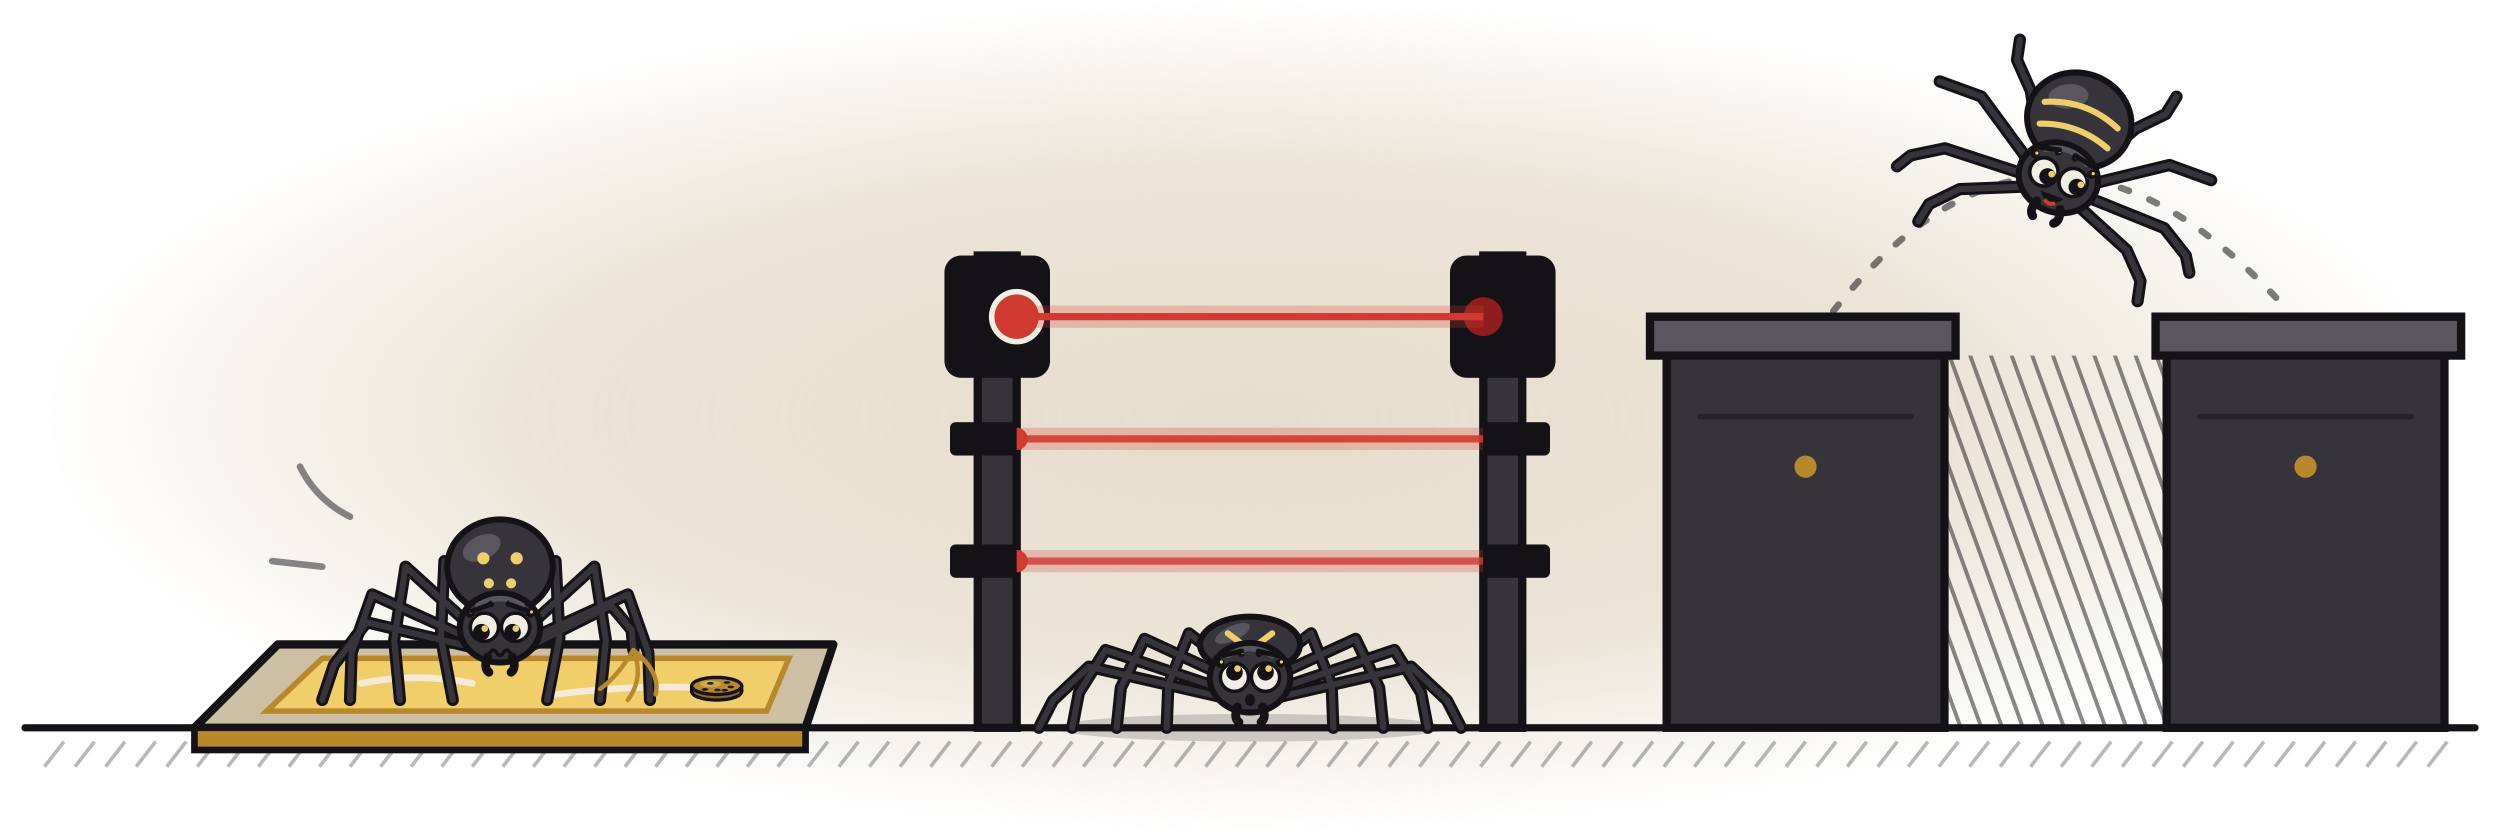
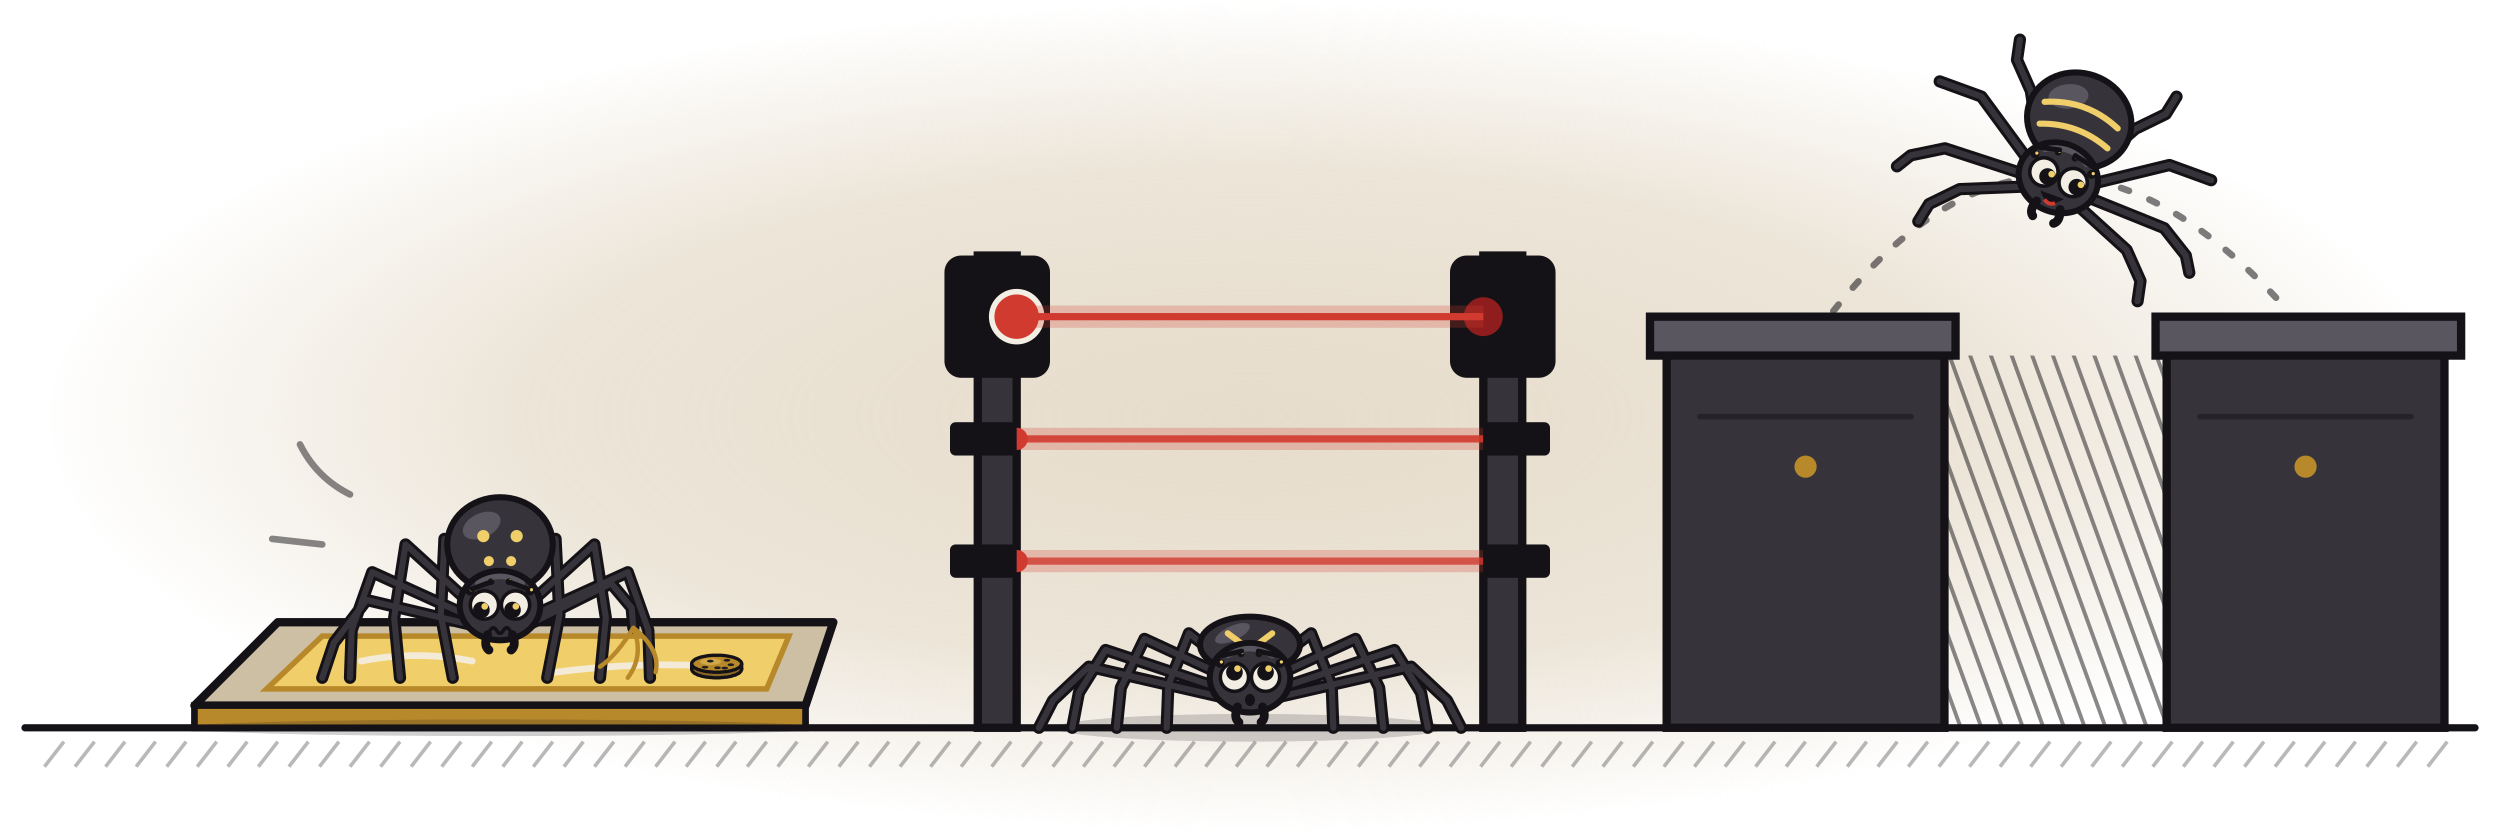
<svg xmlns="http://www.w3.org/2000/svg" viewBox="0 0 900 300" role="img" aria-label="Obstacles: a glue trap, a motion-sensor beam and a gap between counters">
  <defs>
    <radialGradient id="cob-glow" cx="50%" cy="50%" r="50%">
      <stop offset="0" stop-color="#e6dccb" />
      <stop offset=".6" stop-color="#e6dccb" stop-opacity=".75" />
      <stop offset="1" stop-color="#e6dccb" stop-opacity="0" />
    </radialGradient>
  </defs>
  <ellipse cx="450" cy="150" rx="432" ry="150" fill="url(#cob-glow)" />
  <path d="M9 262H891" stroke="#141216" stroke-width="2.6" stroke-linecap="round" />
  <path d="M23 267l-7 9M34 267l-7 9M45 267l-7 9M56 267l-7 9M67 267l-7 9M78 267l-7 9M89 267l-7 9M100 267l-7 9M111 267l-7 9M122 267l-7 9M133 267l-7 9M144 267l-7 9M155 267l-7 9M166 267l-7 9M177 267l-7 9M188 267l-7 9M199 267l-7 9M210 267l-7 9M221 267l-7 9M232 267l-7 9M243 267l-7 9M254 267l-7 9M265 267l-7 9M276 267l-7 9M287 267l-7 9M298 267l-7 9M309 267l-7 9M320 267l-7 9M331 267l-7 9M342 267l-7 9M353 267l-7 9M364 267l-7 9M375 267l-7 9M386 267l-7 9M397 267l-7 9M408 267l-7 9M419 267l-7 9M430 267l-7 9M441 267l-7 9M452 267l-7 9M463 267l-7 9M474 267l-7 9M485 267l-7 9M496 267l-7 9M507 267l-7 9M518 267l-7 9M529 267l-7 9M540 267l-7 9M551 267l-7 9M562 267l-7 9M573 267l-7 9M584 267l-7 9M595 267l-7 9M606 267l-7 9M617 267l-7 9M628 267l-7 9M639 267l-7 9M650 267l-7 9M661 267l-7 9M672 267l-7 9M683 267l-7 9M694 267l-7 9M705 267l-7 9M716 267l-7 9M727 267l-7 9M738 267l-7 9M749 267l-7 9M760 267l-7 9M771 267l-7 9M782 267l-7 9M793 267l-7 9M804 267l-7 9M815 267l-7 9M826 267l-7 9M837 267l-7 9M848 267l-7 9M859 267l-7 9M870 267l-7 9M881 267l-7 9" stroke="#141216" stroke-width="1.3" opacity=".3" />
-   <path d="M70 262L100 232H300L290 262Z" fill="#cdbfa4" stroke="#141216" stroke-width="3" stroke-linejoin="round" />
-   <path d="M96 256L116 237H284L276 256Z" fill="#f0cf6b" stroke="#b8892a" stroke-width="2" />
-   <path d="M130 246q20 -4 40 0M200 250q30 -4 60 -2" stroke="#f3eee4" stroke-width="2.4" fill="none" stroke-linecap="round" stroke-linejoin="round" opacity=".9" />
-   <path d="M70 262H290v8H70z" fill="#b8892a" stroke="#141216" stroke-width="2.4" />
+   <path d="M70 254L100 224H300L290 254Z" fill="#cdbfa4" stroke="#141216" stroke-width="3" stroke-linejoin="round" />
+   <path d="M96 248L116 229H284L276 248Z" fill="#f0cf6b" stroke="#b8892a" stroke-width="2" />
+   <path d="M130 238q20 -4 40 0M200 242q30 -4 60 -2" stroke="#f3eee4" stroke-width="2.4" fill="none" stroke-linecap="round" stroke-linejoin="round" opacity=".9" />
+   <path d="M70 254H290v8H70z" fill="#b8892a" stroke="#141216" stroke-width="2.4" />
+   <ellipse cx="180" cy="262" rx="116" ry="3" fill="#141216" opacity="0.2" />
  <g fill="#b8892a">
-     <path d="M267,248.9 267,249.1 266.9,249.3 266.8,249.5 266.7,249.7 266.5,249.9 266.3,250.1 266.1,250.3 265.8,250.5 265.5,250.6 265.1,250.8 264.8,251 264.4,251.1 263.9,251.2 263.5,251.4 263,251.5 262.5,251.6 262,251.7 261.4,251.8 260.9,251.8 260.3,251.9 259.8,251.9 259.2,252 258.6,252 258,252 257.4,252 256.8,252 256.2,251.9 255.7,251.9 255.1,251.8 254.6,251.8 254,251.7 253.5,251.6 253,251.5 252.5,251.4 252.1,251.2 251.6,251.1 251.2,251 250.9,250.8 250.5,250.6 250.2,250.5 249.9,250.3 249.7,250.1 249.5,249.9 249.3,249.7 249.2,249.5 249.1,249.3 249,249.1 249,248.9 249,248.7 249.1,248.5 249.2,248.3 249.3,248.1 249.5,248 249.7,247.8 249.9,247.6 250.2,247.4 250.5,247.2 250.9,247.1 251.2,246.9 251.6,246.8 252.1,246.6 252.5,246.5 253,246.4 253.5,246.3 254,246.2 254.6,246.1 255.1,246 255.7,246 256.2,245.9 256.8,245.9 257.4,245.9 258,245.9 258.6,245.9 259.2,245.9 259.8,245.9 260.3,246 260.9,246 261.4,246.1 262,246.2 262.5,246.3 263,246.4 263.5,246.5 263.9,246.6 264.4,246.8 264.8,246.9 265.1,247.1 265.5,247.2 265.8,247.4 266.1,247.6 266.3,247.8 266.5,248 266.7,248.1 266.8,248.3 266.9,248.5 267,248.7z" />
-     <rect x="249" y="246.9" width="18" height="2" />
+     <path d="M267,240.9 267,241.1 266.9,241.3 266.8,241.5 266.7,241.7 266.5,241.9 266.3,242.1 266.1,242.3 265.8,242.5 265.5,242.6 265.1,242.8 264.8,243 264.4,243.1 263.9,243.2 263.5,243.4 263,243.5 262.5,243.6 262,243.7 261.4,243.8 260.9,243.8 260.3,243.9 259.8,243.9 259.2,244 258.6,244 258,244 257.4,244 256.8,244 256.2,243.9 255.7,243.9 255.1,243.8 254.6,243.8 254,243.7 253.5,243.6 253,243.5 252.5,243.4 252.1,243.2 251.6,243.1 251.2,243 250.9,242.8 250.5,242.6 250.2,242.5 249.9,242.3 249.7,242.1 249.5,241.9 249.3,241.7 249.2,241.5 249.1,241.3 249,241.1 249,240.9 249,240.7 249.1,240.5 249.2,240.3 249.3,240.1 249.5,240 249.7,239.8 249.9,239.6 250.2,239.4 250.5,239.2 250.9,239.1 251.2,238.9 251.6,238.8 252.1,238.6 252.5,238.5 253,238.4 253.5,238.3 254,238.2 254.6,238.1 255.1,238 255.7,238 256.2,237.9 256.8,237.9 257.4,237.9 258,237.9 258.6,237.9 259.2,237.9 259.8,237.9 260.3,238 260.9,238 261.4,238.1 262,238.2 262.5,238.3 263,238.4 263.5,238.5 263.9,238.6 264.4,238.8 264.8,238.9 265.1,239.1 265.5,239.2 265.8,239.4 266.1,239.6 266.3,239.8 266.5,240 266.7,240.1 266.8,240.3 266.9,240.5 267,240.7z" />
+     <rect x="249" y="238.9" width="18" height="2" />
  </g>
  <g fill="#141216" opacity=".28">
-     <path d="M267,248.9 267,249.1 266.9,249.3 266.8,249.5 266.7,249.7 266.5,249.9 266.3,250.1 266.1,250.3 265.8,250.5 265.5,250.6 265.1,250.8 264.8,251 264.4,251.1 263.9,251.2 263.5,251.4 263,251.5 262.5,251.6 262,251.7 261.4,251.8 260.9,251.8 260.3,251.9 259.8,251.9 259.2,252 258.6,252 258,252 257.4,252 256.8,252 256.2,251.9 255.7,251.9 255.1,251.8 254.6,251.8 254,251.7 253.5,251.6 253,251.5 252.5,251.4 252.1,251.2 251.6,251.1 251.2,251 250.9,250.8 250.5,250.6 250.2,250.5 249.9,250.3 249.7,250.1 249.5,249.9 249.3,249.7 249.2,249.5 249.1,249.3 249,249.1 249,248.9 249,248.7 249.1,248.5 249.2,248.3 249.3,248.1 249.5,248 249.7,247.8 249.9,247.6 250.2,247.4 250.5,247.2 250.9,247.1 251.2,246.9 251.6,246.8 252.1,246.6 252.5,246.5 253,246.4 253.5,246.3 254,246.2 254.6,246.1 255.1,246 255.7,246 256.2,245.9 256.8,245.9 257.4,245.9 258,245.9 258.6,245.9 259.2,245.9 259.8,245.9 260.3,246 260.9,246 261.4,246.1 262,246.2 262.5,246.3 263,246.4 263.5,246.5 263.9,246.6 264.4,246.8 264.8,246.9 265.1,247.1 265.5,247.2 265.8,247.4 266.1,247.6 266.3,247.8 266.5,248 266.7,248.1 266.8,248.3 266.9,248.5 267,248.7z" />
-     <rect x="249" y="246.9" width="18" height="2" />
+     <path d="M267,240.9 267,241.1 266.9,241.3 266.8,241.5 266.7,241.7 266.5,241.9 266.3,242.1 266.1,242.3 265.8,242.5 265.5,242.6 265.1,242.8 264.8,243 264.4,243.1 263.9,243.2 263.5,243.4 263,243.5 262.5,243.6 262,243.7 261.4,243.8 260.9,243.8 260.3,243.9 259.8,243.9 259.2,244 258.6,244 258,244 257.4,244 256.8,244 256.2,243.9 255.7,243.9 255.1,243.8 254.6,243.8 254,243.7 253.5,243.6 253,243.5 252.5,243.4 252.1,243.2 251.6,243.1 251.2,243 250.9,242.8 250.5,242.6 250.2,242.5 249.9,242.3 249.7,242.1 249.5,241.9 249.3,241.7 249.2,241.5 249.1,241.3 249,241.1 249,240.9 249,240.7 249.1,240.5 249.2,240.3 249.3,240.1 249.5,240 249.7,239.8 249.9,239.6 250.2,239.4 250.5,239.2 250.9,239.1 251.2,238.9 251.6,238.8 252.1,238.6 252.5,238.5 253,238.4 253.5,238.3 254,238.2 254.6,238.1 255.1,238 255.7,238 256.2,237.9 256.8,237.9 257.4,237.9 258,237.9 258.6,237.9 259.2,237.9 259.8,237.9 260.3,238 260.9,238 261.4,238.1 262,238.2 262.5,238.3 263,238.4 263.5,238.5 263.9,238.6 264.4,238.8 264.8,238.9 265.1,239.1 265.5,239.2 265.8,239.4 266.1,239.6 266.3,239.8 266.5,240 266.7,240.1 266.8,240.3 266.9,240.5 267,240.7z" />
+     <rect x="249" y="238.9" width="18" height="2" />
  </g>
-   <path d="M267,248.9 267,249.1 266.9,249.3 266.8,249.5 266.7,249.7 266.5,249.9 266.3,250.1 266.1,250.3 265.8,250.5 265.5,250.6 265.1,250.8 264.8,251 264.4,251.1 263.9,251.2 263.5,251.4 263,251.5 262.5,251.6 262,251.7 261.4,251.8 260.9,251.8 260.3,251.9 259.8,251.9 259.2,252 258.6,252 258,252 257.4,252 256.8,252 256.2,251.9 255.7,251.9 255.1,251.8 254.6,251.8 254,251.7 253.5,251.6 253,251.5 252.5,251.4 252.1,251.2 251.6,251.1 251.2,251 250.9,250.8 250.5,250.6 250.2,250.5 249.9,250.3 249.7,250.1 249.5,249.9 249.3,249.7 249.2,249.5 249.1,249.3 249,249.1 249,248.9 249,248.7 249.1,248.5 249.2,248.3 249.3,248.1 249.5,248 249.7,247.8 249.9,247.6 250.2,247.4 250.5,247.2 250.9,247.1 251.2,246.9 251.6,246.8 252.1,246.6 252.5,246.5 253,246.4 253.5,246.3 254,246.2 254.6,246.1 255.1,246 255.7,246 256.2,245.9 256.8,245.9 257.4,245.9 258,245.9 258.6,245.9 259.2,245.9 259.8,245.9 260.3,246 260.9,246 261.4,246.1 262,246.2 262.5,246.3 263,246.4 263.5,246.5 263.9,246.6 264.4,246.8 264.8,246.9 265.1,247.1 265.5,247.2 265.8,247.4 266.1,247.6 266.3,247.8 266.5,248 266.7,248.1 266.8,248.3 266.9,248.5 267,248.7z" fill="none" stroke="#141216" stroke-width="1.2" />
-   <path d="M249 246.9v2M267 246.9v2" stroke="#141216" stroke-width="1.2" />
-   <path d="M267,246.9 267,247.1 266.9,247.3 266.8,247.5 266.7,247.7 266.5,247.9 266.3,248.1 266.1,248.3 265.8,248.5 265.5,248.6 265.1,248.8 264.8,249 264.4,249.1 263.9,249.2 263.5,249.4 263,249.5 262.5,249.6 262,249.7 261.4,249.8 260.9,249.8 260.3,249.9 259.8,249.9 259.2,250 258.6,250 258,250 257.4,250 256.8,250 256.2,249.9 255.7,249.9 255.1,249.8 254.6,249.8 254,249.7 253.5,249.6 253,249.5 252.5,249.4 252.1,249.2 251.6,249.1 251.2,249 250.9,248.8 250.5,248.6 250.2,248.5 249.9,248.3 249.7,248.1 249.5,247.9 249.3,247.7 249.2,247.5 249.1,247.3 249,247.1 249,246.9 249,246.7 249.1,246.5 249.2,246.3 249.3,246.1 249.5,246 249.7,245.8 249.9,245.6 250.2,245.4 250.5,245.2 250.9,245.1 251.2,244.9 251.6,244.8 252.1,244.6 252.5,244.5 253,244.4 253.5,244.3 254,244.2 254.6,244.1 255.1,244 255.7,244 256.2,243.9 256.8,243.9 257.4,243.9 258,243.9 258.6,243.9 259.2,243.9 259.8,243.9 260.3,244 260.9,244 261.4,244.1 262,244.2 262.5,244.3 263,244.4 263.5,244.5 263.9,244.6 264.4,244.8 264.8,244.9 265.1,245.1 265.5,245.2 265.8,245.4 266.1,245.6 266.3,245.8 266.5,246 266.7,246.1 266.8,246.3 266.9,246.5 267,246.7z" fill="#b8892a" stroke="#141216" stroke-width="1.2" stroke-linejoin="round" />
-   <ellipse cx="255.8" cy="246.2" rx="3.8" ry="1.2" fill="#f0cf6b" opacity=".45" />
-   <ellipse cx="258.3" cy="248.4" rx="1.2" ry="0.5" fill="#1f1d22" />
-   <ellipse cx="261.7" cy="245.7" rx="1.2" ry="0.5" fill="#1f1d22" />
-   <ellipse cx="253.8" cy="248.2" rx="1.2" ry="0.5" fill="#1f1d22" />
-   <ellipse cx="255.7" cy="246" rx="1.2" ry="0.5" fill="#1f1d22" />
-   <ellipse cx="263.1" cy="247.3" rx="1.2" ry="0.5" fill="#1f1d22" />
-   <ellipse cx="260.9" cy="248.5" rx="1.2" ry="0.5" fill="#1f1d22" />
-   <g transform="translate(180 226)">
+   <path d="M267,240.9 267,241.1 266.9,241.3 266.8,241.5 266.7,241.7 266.5,241.9 266.3,242.1 266.1,242.3 265.8,242.5 265.5,242.6 265.1,242.8 264.8,243 264.4,243.1 263.9,243.2 263.5,243.4 263,243.5 262.5,243.6 262,243.7 261.4,243.8 260.9,243.8 260.3,243.9 259.8,243.9 259.2,244 258.6,244 258,244 257.4,244 256.8,244 256.2,243.9 255.7,243.9 255.1,243.8 254.6,243.8 254,243.7 253.5,243.6 253,243.5 252.5,243.4 252.1,243.2 251.6,243.1 251.2,243 250.9,242.8 250.5,242.6 250.2,242.5 249.9,242.3 249.7,242.1 249.5,241.9 249.3,241.7 249.2,241.5 249.1,241.3 249,241.1 249,240.9 249,240.7 249.1,240.5 249.2,240.3 249.3,240.1 249.5,240 249.7,239.8 249.9,239.6 250.2,239.4 250.5,239.2 250.9,239.1 251.2,238.9 251.6,238.8 252.1,238.6 252.5,238.5 253,238.4 253.5,238.3 254,238.2 254.6,238.1 255.1,238 255.7,238 256.2,237.9 256.8,237.9 257.4,237.9 258,237.9 258.6,237.9 259.2,237.9 259.8,237.9 260.3,238 260.9,238 261.4,238.1 262,238.2 262.5,238.3 263,238.4 263.5,238.5 263.9,238.6 264.4,238.8 264.8,238.9 265.1,239.1 265.5,239.2 265.8,239.4 266.1,239.6 266.3,239.8 266.5,240 266.7,240.1 266.8,240.3 266.9,240.5 267,240.7z" fill="none" stroke="#141216" stroke-width="1.2" />
+   <path d="M249 238.9v2M267 238.9v2" stroke="#141216" stroke-width="1.2" />
+   <path d="M267,238.9 267,239.1 266.9,239.3 266.8,239.5 266.7,239.7 266.5,239.9 266.3,240.1 266.1,240.3 265.8,240.5 265.5,240.6 265.1,240.8 264.8,241 264.4,241.1 263.9,241.2 263.5,241.4 263,241.5 262.5,241.6 262,241.7 261.4,241.8 260.9,241.8 260.3,241.9 259.8,241.9 259.2,242 258.6,242 258,242 257.4,242 256.8,242 256.2,241.9 255.7,241.9 255.1,241.8 254.6,241.8 254,241.7 253.5,241.6 253,241.5 252.5,241.4 252.1,241.2 251.6,241.1 251.2,241 250.9,240.8 250.5,240.6 250.2,240.5 249.9,240.3 249.7,240.1 249.5,239.9 249.3,239.7 249.2,239.5 249.1,239.3 249,239.1 249,238.9 249,238.7 249.1,238.5 249.2,238.3 249.3,238.1 249.5,238 249.7,237.8 249.9,237.6 250.2,237.4 250.5,237.2 250.9,237.1 251.2,236.9 251.6,236.8 252.1,236.6 252.5,236.5 253,236.4 253.5,236.3 254,236.2 254.6,236.1 255.1,236 255.7,236 256.2,235.9 256.8,235.9 257.4,235.9 258,235.9 258.6,235.9 259.2,235.9 259.8,235.9 260.3,236 260.9,236 261.4,236.1 262,236.2 262.5,236.3 263,236.4 263.5,236.5 263.9,236.6 264.4,236.8 264.8,236.9 265.1,237.1 265.5,237.2 265.8,237.4 266.1,237.6 266.3,237.8 266.5,238 266.7,238.1 266.8,238.3 266.9,238.5 267,238.7z" fill="#b8892a" stroke="#141216" stroke-width="1.2" stroke-linejoin="round" />
+   <ellipse cx="255.8" cy="238.2" rx="3.8" ry="1.2" fill="#f0cf6b" opacity=".45" />
+   <ellipse cx="258.3" cy="240.4" rx="1.2" ry="0.5" fill="#1f1d22" />
+   <ellipse cx="261.7" cy="237.7" rx="1.2" ry="0.5" fill="#1f1d22" />
+   <ellipse cx="253.8" cy="240.2" rx="1.2" ry="0.5" fill="#1f1d22" />
+   <ellipse cx="255.7" cy="238" rx="1.2" ry="0.5" fill="#1f1d22" />
+   <ellipse cx="263.1" cy="239.3" rx="1.2" ry="0.5" fill="#1f1d22" />
+   <ellipse cx="260.9" cy="240.5" rx="1.2" ry="0.5" fill="#1f1d22" />
+   <g transform="translate(180 218)">
    <path d="M9 -6L20 -24L21.4 3.5L17 26M12 -2L34 -22L38.1 4.4L36 26M13 3L46 -12L53.4 8.9L54 26M10 7L40 -8L47.4 0.8L48 8M-9 -6L-20 -24L-21.3 3.5L-17 26M-12 -2L-34 -22L-38.1 4.4L-36 26M-13 3L-46 -12L-53.4 8.9L-54 26M-10 7L-48 -2L-59.8 13.4L-64 26" stroke="#141216" stroke-width="4.4" fill="none" stroke-linecap="round" stroke-linejoin="round" />
    <path d="M9 -6L20 -24L21.4 3.5L17 26M12 -2L34 -22L38.1 4.4L36 26M13 3L46 -12L53.4 8.9L54 26M10 7L40 -8L47.4 0.8L48 8M-9 -6L-20 -24L-21.3 3.5L-17 26M-12 -2L-34 -22L-38.1 4.4L-36 26M-13 3L-46 -12L-53.4 8.9L-54 26M-10 7L-48 -2L-59.8 13.4L-64 26" stroke="#36343a" stroke-width="2.2" fill="none" stroke-linecap="round" stroke-linejoin="round" />
    <ellipse cx="0" cy="-22" rx="19" ry="17" fill="#36343a" stroke="#141216" stroke-width="2.2" />
    <ellipse cx="-6.6" cy="-28.8" rx="7.2" ry="4.4" fill="#5a5660" transform="rotate(-25 -6.6 -28.8)" />
    <g fill="#f0cf6b">
      <circle cx="-6" cy="-25" r="2.2" />
      <circle cx="6" cy="-25" r="2.2" />
      <circle cx="-4" cy="-16" r="1.8" />
      <circle cx="4" cy="-16" r="1.8" />
    </g>
    <ellipse cx="0" cy="0" rx="14.5" ry="12.5" fill="#36343a" stroke="#141216" stroke-width="2.2" />
    <path d="M-8 -8q8 -5 16 0" stroke="#5a5660" stroke-width="2" fill="none" stroke-linecap="round" />
    <path d="M-4.5 10.5q-1.5 4 0.5 5.5M4.5 10.5q1.5 4 -0.5 5.5" stroke="#141216" stroke-width="3.2" fill="none" stroke-linecap="round" />
    <circle cx="-10.8" cy="-5.2" r="1.6" fill="#141216" />
    <circle cx="-10.3" cy="-5.7" r="0.6" fill="#f0cf6b" />
    <circle cx="10.8" cy="-5.2" r="1.6" fill="#141216" />
    <circle cx="11.3" cy="-5.7" r="0.6" fill="#f0cf6b" />
    <circle cx="-3.2" cy="-8.6" r="1.2" fill="#141216" />
    <circle cx="-2.8" cy="-9" r="0.5" fill="#f0cf6b" />
    <circle cx="3.2" cy="-8.6" r="1.2" fill="#141216" />
    <circle cx="3.6" cy="-9" r="0.5" fill="#f0cf6b" />
    <circle cx="-5.6" cy="-0.2" r="5.1" fill="#f3eee4" stroke="#141216" stroke-width="1.3" />
    <circle cx="-6.7" cy="1.6" r="3" fill="#141216" />
    <circle cx="-5.5" cy="0.3" r="1.2" fill="#f0cf6b" />
    <circle cx="5.6" cy="-0.2" r="5.1" fill="#f3eee4" stroke="#141216" stroke-width="1.3" />
    <circle cx="4.5" cy="1.6" r="3" fill="#141216" />
    <circle cx="5.7" cy="0.3" r="1.2" fill="#f0cf6b" />
    <path d="M-10 -6l7 -2.6M10 -6l-7 -2.6" stroke="#141216" stroke-width="1.8" stroke-linecap="round" />
    <path d="M-3.6 9q1.2-2 2.4 0t2.4 0 2.4 0" stroke="#141216" stroke-width="1.3" fill="none" stroke-linecap="round" />
  </g>
-   <path d="M228 234q4 10 -2 18M228 234q10 8 8 16M228 234q-6 10 -12 14" stroke="#b8892a" stroke-width="1.6" fill="none" stroke-linecap="round" stroke-linejoin="round" />
-   <path d="M126 186q-12 -6 -18 -18M116 204l-18 -2" stroke="#141216" stroke-width="2.4" fill="none" stroke-linecap="round" stroke-linejoin="round" opacity=".5" />
+   <path d="M228 226q4 10 -2 18M228 226q10 8 8 16M228 226q-6 10 -12 14" stroke="#b8892a" stroke-width="1.6" fill="none" stroke-linecap="round" stroke-linejoin="round" />
+   <path d="M126 178q-12 -6 -18 -18M116 196l-18 -2" stroke="#141216" stroke-width="2.4" fill="none" stroke-linecap="round" stroke-linejoin="round" opacity=".5" />
  <rect x="352" y="92" width="14" height="170" fill="#36343a" stroke="#141216" stroke-width="3" />
  <rect x="534" y="92" width="14" height="170" fill="#36343a" stroke="#141216" stroke-width="3" />
  <rect x="340" y="92" width="38" height="44" rx="6" fill="#141216" />
  <circle cx="366" cy="114" r="9" fill="#d13a2f" stroke="#f3eee4" stroke-width="2" />
  <rect x="522" y="92" width="38" height="44" rx="6" fill="#141216" />
  <circle cx="534" cy="114" r="7" fill="#8f1d1d" />
  <path d="M366 114H534" stroke="#d13a2f" stroke-width="8" opacity=".25" />
  <path d="M366 114H534" stroke="#d13a2f" stroke-width="2.6" opacity="1" />
  <circle cx="366" cy="114" r="4" fill="#d13a2f" />
  <path d="M366 158H534" stroke="#d13a2f" stroke-width="8" opacity=".25" />
  <path d="M366 158H534" stroke="#d13a2f" stroke-width="2.6" opacity="0.9" />
  <circle cx="366" cy="158" r="4" fill="#d13a2f" />
  <path d="M366 202H534" stroke="#d13a2f" stroke-width="8" opacity=".25" />
  <path d="M366 202H534" stroke="#d13a2f" stroke-width="2.6" opacity="0.8" />
  <circle cx="366" cy="202" r="4" fill="#d13a2f" />
  <rect x="342" y="152" width="24" height="12" rx="2" fill="#141216" />
  <rect x="342" y="196" width="24" height="12" rx="2" fill="#141216" />
  <rect x="534" y="152" width="24" height="12" rx="2" fill="#141216" />
  <rect x="534" y="196" width="24" height="12" rx="2" fill="#141216" />
  <ellipse cx="450" cy="262" rx="70" ry="5" fill="#141216" opacity="0.18" />
  <g transform="translate(450 244)">
    <path d="M9 -6L22 -16L29.4 2.7L30 18M12 -2L38 -14L46.5 3.6L48 18M13 3L52 -10L61.6 5.4L64 18M10 7L58 -4L70.9 8.1L76 18M-9 -6L-22 -16L-29.4 2.7L-30 18M-12 -2L-38 -14L-46.5 3.6L-48 18M-13 3L-52 -10L-61.6 5.4L-64 18M-10 7L-58 -4L-70.9 8.1L-76 18" stroke="#141216" stroke-width="4.4" fill="none" stroke-linecap="round" stroke-linejoin="round" />
    <path d="M9 -6L22 -16L29.4 2.7L30 18M12 -2L38 -14L46.5 3.6L48 18M13 3L52 -10L61.6 5.4L64 18M10 7L58 -4L70.9 8.1L76 18M-9 -6L-22 -16L-29.4 2.7L-30 18M-12 -2L-38 -14L-46.5 3.6L-48 18M-13 3L-52 -10L-61.6 5.4L-64 18M-10 7L-58 -4L-70.9 8.1L-76 18" stroke="#36343a" stroke-width="2.2" fill="none" stroke-linecap="round" stroke-linejoin="round" />
    <ellipse cx="0" cy="-12" rx="18" ry="10" fill="#36343a" stroke="#141216" stroke-width="2.2" />
    <ellipse cx="-6.3" cy="-16" rx="6.8" ry="2.6" fill="#5a5660" transform="rotate(-25 -6.3 -16)" />
    <path d="M-8 -16l8 6 8-6M-6 -8l6 5 6-5" stroke="#f0cf6b" stroke-width="2.2" fill="none" stroke-linecap="round" stroke-linejoin="round" />
    <ellipse cx="0" cy="0" rx="14.5" ry="12.5" fill="#36343a" stroke="#141216" stroke-width="2.2" />
    <path d="M-8 -8q8 -5 16 0" stroke="#5a5660" stroke-width="2" fill="none" stroke-linecap="round" />
    <path d="M-4.5 10.5q-1.5 4 0.5 5.5M4.5 10.5q1.5 4 -0.5 5.5" stroke="#141216" stroke-width="3.2" fill="none" stroke-linecap="round" />
    <circle cx="-10.8" cy="-5.2" r="1.6" fill="#141216" />
    <circle cx="-10.3" cy="-5.7" r="0.6" fill="#f0cf6b" />
    <circle cx="10.8" cy="-5.2" r="1.6" fill="#141216" />
    <circle cx="11.3" cy="-5.7" r="0.6" fill="#f0cf6b" />
    <circle cx="-3.2" cy="-8.6" r="1.2" fill="#141216" />
    <circle cx="-2.8" cy="-9" r="0.5" fill="#f0cf6b" />
    <circle cx="3.2" cy="-8.6" r="1.2" fill="#141216" />
    <circle cx="3.6" cy="-9" r="0.5" fill="#f0cf6b" />
    <circle cx="-5.6" cy="-0.2" r="5.1" fill="#f3eee4" stroke="#141216" stroke-width="1.3" />
    <circle cx="-5.6" cy="-2" r="3" fill="#141216" />
    <circle cx="-4.5" cy="-3.3" r="1.2" fill="#f0cf6b" />
    <circle cx="5.6" cy="-0.2" r="5.1" fill="#f3eee4" stroke="#141216" stroke-width="1.3" />
    <circle cx="5.6" cy="-2" r="3" fill="#141216" />
    <circle cx="6.7" cy="-3.3" r="1.2" fill="#f0cf6b" />
    <path d="M-10 -8l7 -1.6M10 -8l-7 -1.6" stroke="#141216" stroke-width="1.8" stroke-linecap="round" />
    <ellipse cx="0" cy="8" rx="1.8" ry="2.2" fill="#141216" />
  </g>
  <rect x="600" y="124" width="100" height="138" fill="#36343a" stroke="#141216" stroke-width="3" />
  <rect x="780" y="124" width="100" height="138" fill="#36343a" stroke="#141216" stroke-width="3" />
  <rect x="594" y="114" width="110" height="14" fill="#5a5660" stroke="#141216" stroke-width="3" />
  <rect x="776" y="114" width="110" height="14" fill="#5a5660" stroke="#141216" stroke-width="3" />
  <clipPath id="cob-gap">
    <rect x="700" y="128" width="80" height="134" />
  </clipPath>
  <path clip-path="url(#cob-gap)" d="M786.6 95L840 241.6M780.1 97.4L833.4 244M773.5 99.8L826.9 246.4M766.9 102.2L820.3 248.8M760.3 104.6L813.7 251.2M753.7 107L807.1 253.6M747.2 109.4L800.5 256M740.6 111.7L794 258.4M734 114.1L787.4 260.8M727.4 116.5L780.8 263.2M720.9 118.9L774.2 265.6M714.3 121.3L767.7 268M707.7 123.7L761.1 270.4M701.1 126.1L754.5 272.8M694.5 128.5L747.9 275.2M688 130.9L741.3 277.5M681.4 133.3L734.8 279.9M674.8 135.7L728.2 282.3M668.2 138.1L721.6 284.7M661.7 140.5L715 287.1M655.1 142.9L708.5 289.5M648.5 145.3L701.9 291.9M641.9 147.7L695.3 294.3" stroke="#141216" stroke-width="1.4" opacity="0.5" fill="none" />
  <path d="M612 150h76M792 150h76" stroke="#141216" stroke-width="2" fill="none" stroke-linecap="round" stroke-linejoin="round" opacity=".5" />
  <circle cx="650" cy="168" r="4" fill="#b8892a" />
  <circle cx="830" cy="168" r="4" fill="#b8892a" />
  <path d="M660 112Q736 16 822 110" stroke="#141216" stroke-width="2.4" fill="none" stroke-linecap="round" stroke-linejoin="round" stroke-dasharray="3 8" opacity=".55" />
  <g transform="translate(741 64) rotate(20)">
    <path d="M9 -6L20 -26L28.5 -34.8L30 -42M12 -2L36 -18L47.8 -18L52 -18M13 3L42 4L52.7 10.6L56 16M10 7L32 16L40.5 24.8L42 32M-9 -6L-20 -26L-28.5 -34.8L-30 -42M-12 -2L-36 -18L-47.8 -18L-52 -18M-13 3L-42 4L-52.7 10.6L-56 16M-10 7L-32 16L-40.5 24.8L-42 32" stroke="#141216" stroke-width="4.4" fill="none" stroke-linecap="round" stroke-linejoin="round" />
    <path d="M9 -6L20 -26L28.5 -34.8L30 -42M12 -2L36 -18L47.8 -18L52 -18M13 3L42 4L52.7 10.6L56 16M10 7L32 16L40.5 24.8L42 32M-9 -6L-20 -26L-28.5 -34.8L-30 -42M-12 -2L-36 -18L-47.8 -18L-52 -18M-13 3L-42 4L-52.7 10.6L-56 16M-10 7L-32 16L-40.5 24.8L-42 32" stroke="#36343a" stroke-width="2.2" fill="none" stroke-linecap="round" stroke-linejoin="round" />
    <ellipse cx="0" cy="-22" rx="19" ry="17" fill="#36343a" stroke="#141216" stroke-width="2.2" />
    <ellipse cx="-6.6" cy="-28.8" rx="7.2" ry="4.4" fill="#5a5660" transform="rotate(-25 -6.6 -28.8)" />
    <path d="M-14 -24q14 -6 28 0M-13 -16q13 -5 26 0" stroke="#f0cf6b" stroke-width="2.2" fill="none" stroke-linecap="round" />
    <ellipse cx="0" cy="0" rx="14.5" ry="12.5" fill="#36343a" stroke="#141216" stroke-width="2.2" />
    <path d="M-8 -8q8 -5 16 0" stroke="#5a5660" stroke-width="2" fill="none" stroke-linecap="round" />
    <path d="M-4.5 10.5q-1.5 4 0.5 5.5M4.5 10.5q1.5 4 -0.5 5.5" stroke="#141216" stroke-width="3.2" fill="none" stroke-linecap="round" />
    <circle cx="-10.8" cy="-5.2" r="1.6" fill="#141216" />
    <circle cx="-10.3" cy="-5.7" r="0.6" fill="#f0cf6b" />
    <circle cx="10.8" cy="-5.2" r="1.6" fill="#141216" />
    <circle cx="11.3" cy="-5.7" r="0.6" fill="#f0cf6b" />
    <circle cx="-3.2" cy="-8.6" r="1.2" fill="#141216" />
    <circle cx="-2.8" cy="-9" r="0.5" fill="#f0cf6b" />
    <circle cx="3.2" cy="-8.6" r="1.2" fill="#141216" />
    <circle cx="3.6" cy="-9" r="0.5" fill="#f0cf6b" />
    <circle cx="-5.6" cy="-0.2" r="5.1" fill="#f3eee4" stroke="#141216" stroke-width="1.3" />
    <circle cx="-3.8" cy="0.9" r="3" fill="#141216" />
    <circle cx="-2.7" cy="-0.4" r="1.2" fill="#f0cf6b" />
    <circle cx="5.6" cy="-0.2" r="5.1" fill="#f3eee4" stroke="#141216" stroke-width="1.3" />
    <circle cx="7.4" cy="0.9" r="3" fill="#141216" />
    <circle cx="8.5" cy="-0.4" r="1.2" fill="#f0cf6b" />
    <path d="M-10 -8l7 -1.6M10 -8l-7 -1.6" stroke="#141216" stroke-width="1.8" stroke-linecap="round" />
    <path d="M-4.5 6.5q4.5 6 9 0z" fill="#141216" />
    <path d="M-2 9q2 1.6 4 0" stroke="#d13a2f" stroke-width="1.4" fill="none" />
  </g>
</svg>
